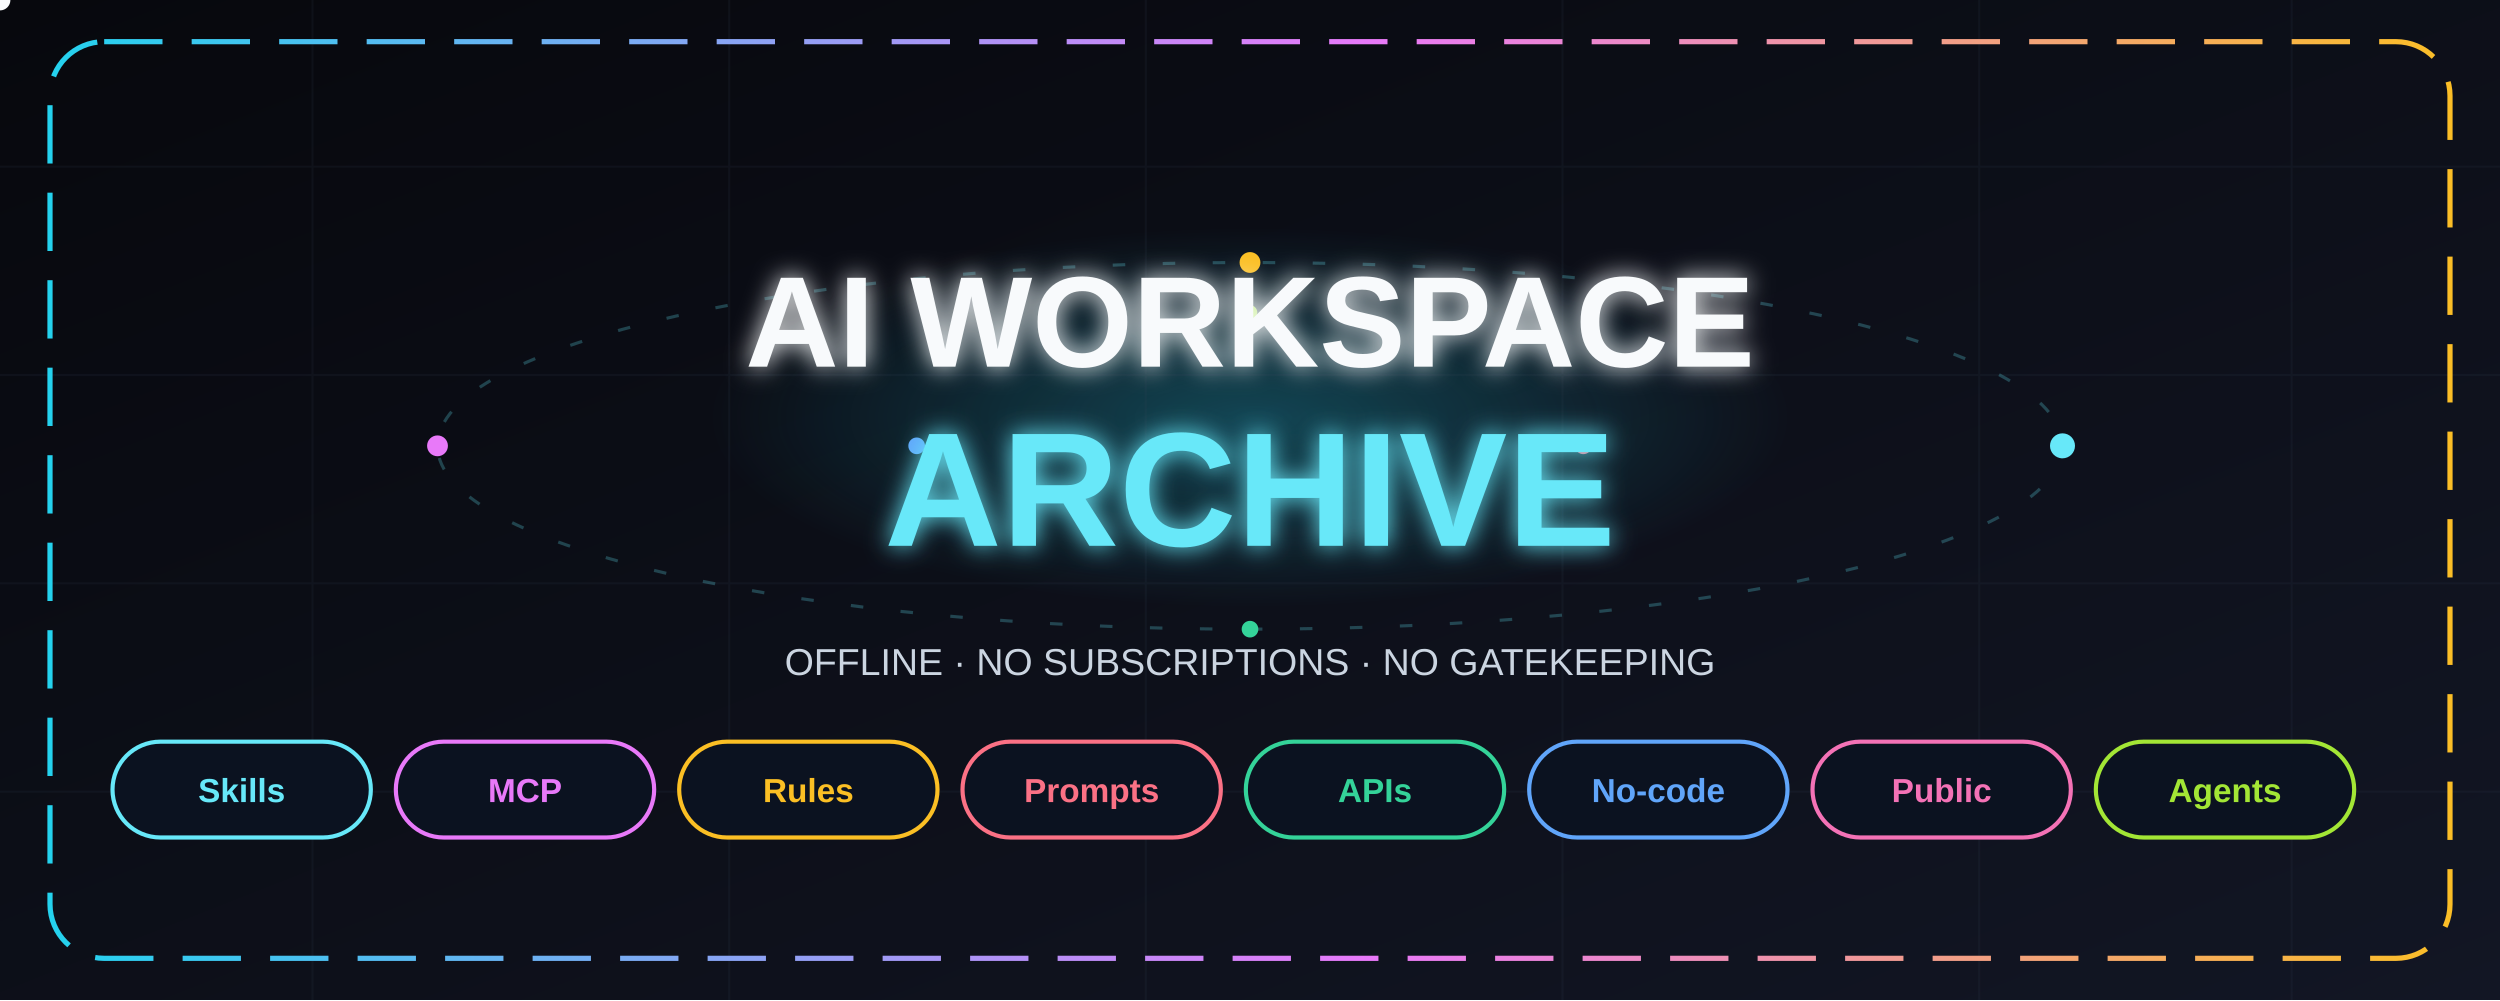
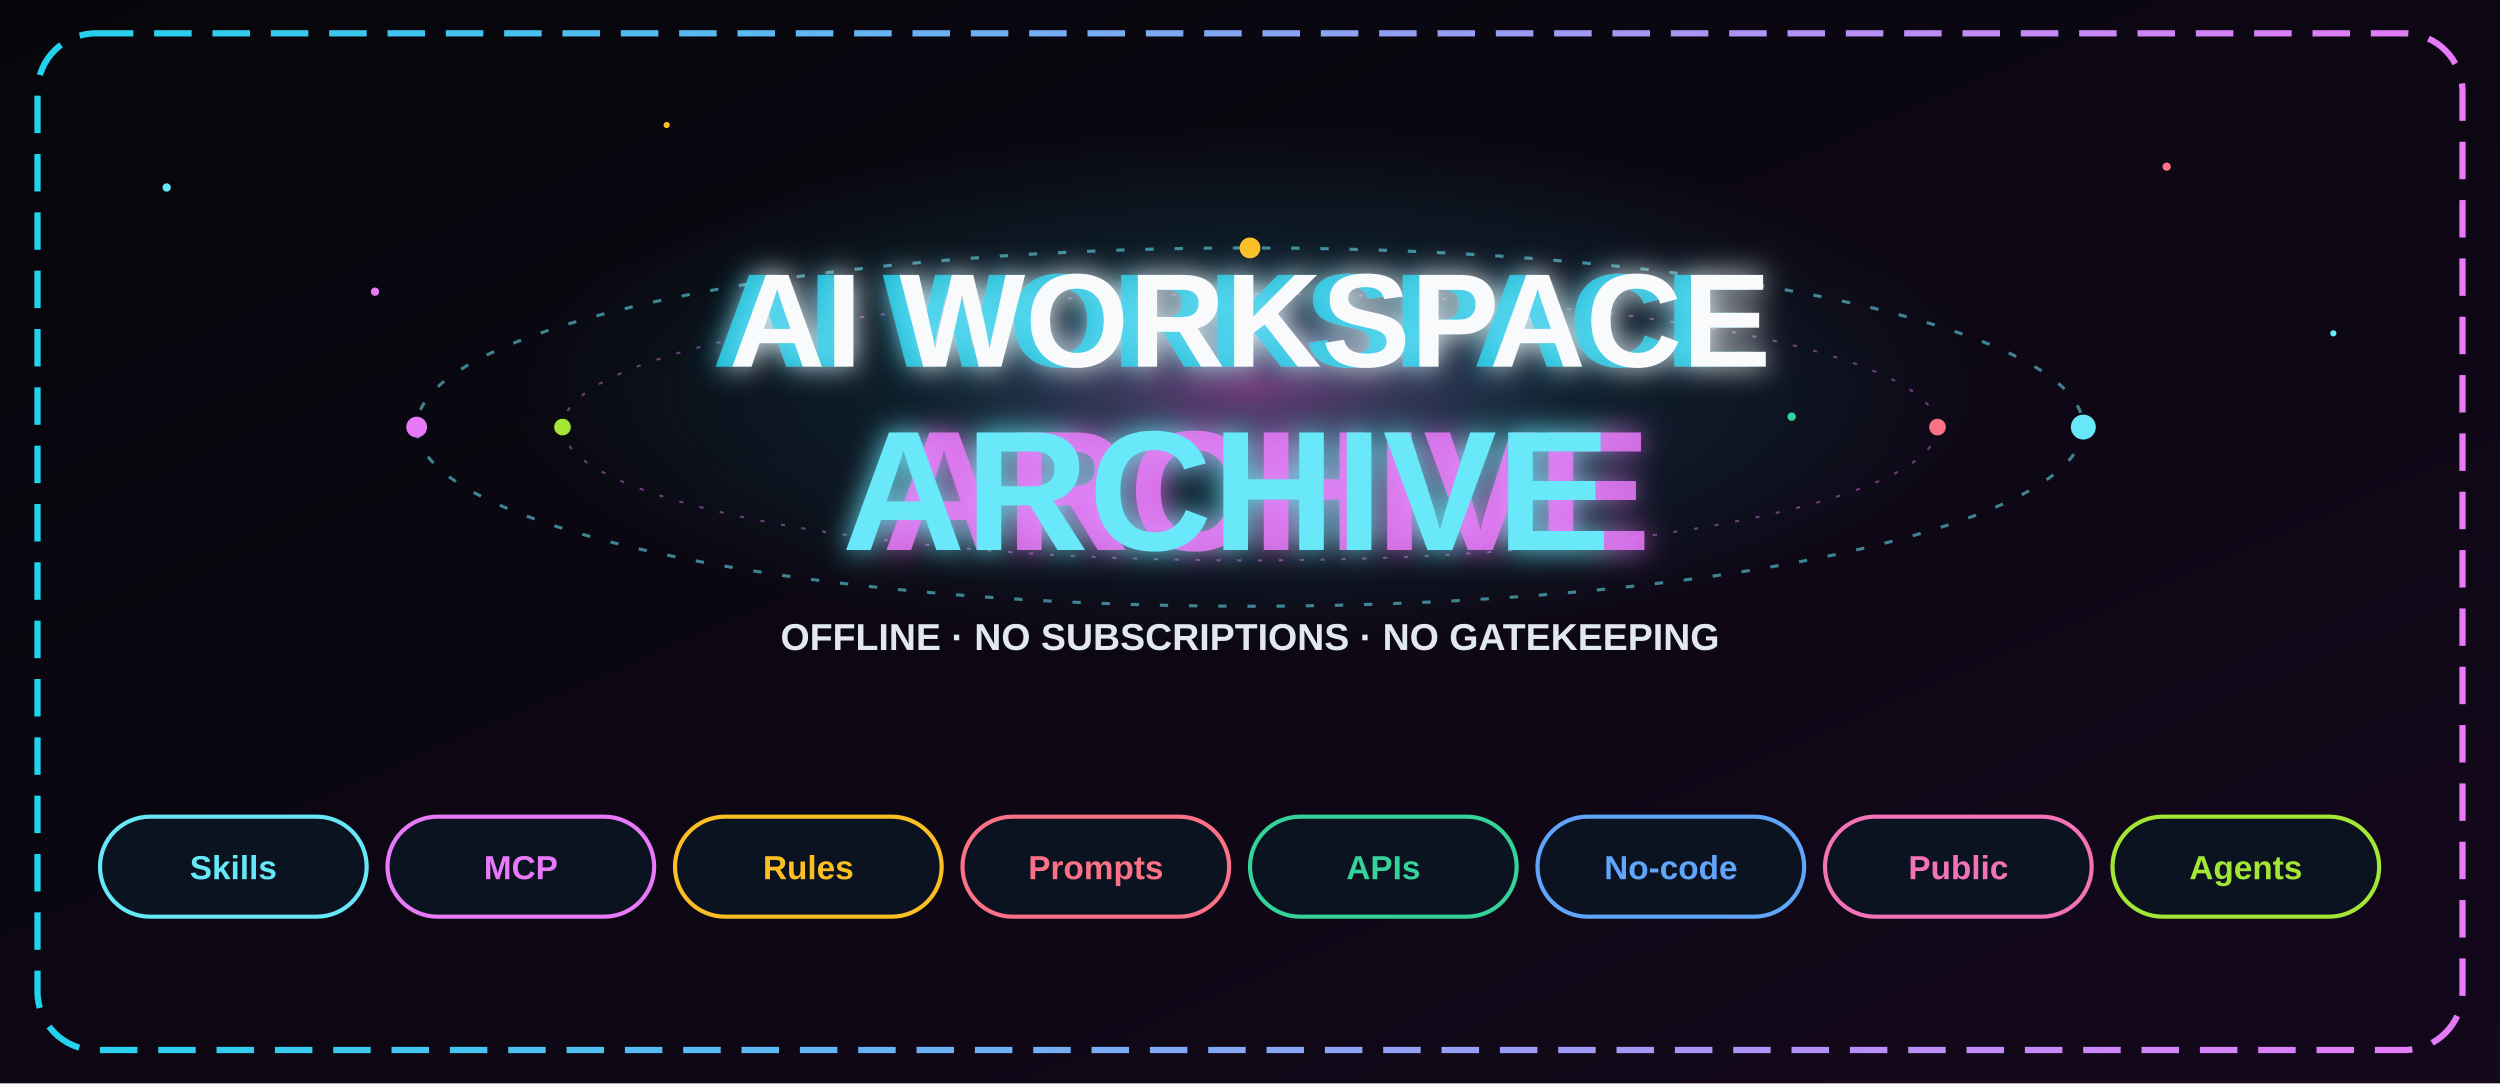
- <svg xmlns="http://www.w3.org/2000/svg" viewBox="0 0 1200 480" width="1200" height="480" role="img" aria-label="AI Workspace Archive">
+ <svg xmlns="http://www.w3.org/2000/svg" viewBox="0 0 1200 520" width="1200" height="520" role="img" aria-label="AI Workspace Archive">
  <defs>
    <linearGradient id="bg" x1="0" y1="0" x2="1" y2="1">
-       <stop offset="0" stop-color="#07080d" />
-       <stop offset="1" stop-color="#121624" />
+       <stop offset="0" stop-color="#05060a" />
+       <stop offset="1" stop-color="#14081c" />
    </linearGradient>
    <linearGradient id="neon" x1="0" y1="0" x2="1" y2="0">
      <stop offset="0" stop-color="#22d3ee">
-         <animate attributeName="stop-color" values="#22d3ee;#e879f9;#fbbf24;#22d3ee" dur="6s" repeatCount="indefinite" />
+         <animate attributeName="stop-color" values="#22d3ee;#e879f9;#fbbf24;#22d3ee" dur="4s" repeatCount="indefinite" />
      </stop>
-       <stop offset="0.55" stop-color="#e879f9">
-         <animate attributeName="stop-color" values="#e879f9;#fbbf24;#22d3ee;#e879f9" dur="6s" repeatCount="indefinite" />
-       </stop>
-       <stop offset="1" stop-color="#fbbf24">
-         <animate attributeName="stop-color" values="#fbbf24;#22d3ee;#e879f9;#fbbf24" dur="6s" repeatCount="indefinite" />
+       <stop offset="1" stop-color="#e879f9">
+         <animate attributeName="stop-color" values="#e879f9;#fbbf24;#22d3ee;#e879f9" dur="4s" repeatCount="indefinite" />
      </stop>
    </linearGradient>
-     <radialGradient id="halo" cx="50%" cy="46%" r="38%">
-       <stop offset="0" stop-color="#22d3ee" stop-opacity="0.28" />
+     <radialGradient id="halo" cx="50%" cy="42%" r="42%">
+       <stop offset="0" stop-color="#e879f9" stop-opacity="0.45" />
+       <stop offset="0.45" stop-color="#22d3ee" stop-opacity="0.12" />
      <stop offset="1" stop-color="#22d3ee" stop-opacity="0" />
    </radialGradient>
    <filter id="glow" x="-40%" y="-40%" width="180%" height="180%">
-       <feGaussianBlur stdDeviation="6" result="b" />
+       <feGaussianBlur stdDeviation="7" result="b" />
      <feMerge>
        <feMergeNode in="b" />
        <feMergeNode in="SourceGraphic" />
      </feMerge>
    </filter>
  </defs>
-   <rect width="1200" height="480" fill="url(#bg)" />
-   <ellipse cx="600" cy="210" rx="340" ry="120" fill="url(#halo)">
-     <animate attributeName="rx" values="280;380;280" dur="4.2s" repeatCount="indefinite" />
-     <animate attributeName="opacity" values="0.55;1;0.55" dur="4.2s" repeatCount="indefinite" />
+   <rect width="1200" height="520" fill="url(#bg)" />
+   <ellipse cx="600" cy="210" rx="420" ry="150" fill="url(#halo)">
+     <animate attributeName="rx" values="300;460;300" dur="3.4s" repeatCount="indefinite" />
+     <animate attributeName="opacity" values="0.45;1;0.45" dur="3.4s" repeatCount="indefinite" />
  </ellipse>
-   <g opacity="0.14" stroke="#334155">
-     <path d="M0 80H1200M0 180H1200M0 280H1200M0 380H1200" />
-     <path d="M150 0V480M350 0V480M550 0V480M750 0V480M950 0V480M1100 0V480" />
+   <g fill="#67e8f9">
+     <circle cx="80" cy="90" r="2">
+       <animate attributeName="cy" values="480;20" dur="7s" repeatCount="indefinite" />
+       <animate attributeName="opacity" values="0;1;0" dur="7s" repeatCount="indefinite" />
+     </circle>
+     <circle cx="180" cy="140" r="2" fill="#e879f9">
+       <animate attributeName="cy" values="500;10" dur="9s" begin="1s" repeatCount="indefinite" />
+     </circle>
+     <circle cx="320" cy="60" r="1.5" fill="#fbbf24">
+       <animate attributeName="cy" values="500;0" dur="6s" begin="0.4s" repeatCount="indefinite" />
+     </circle>
+     <circle cx="860" cy="200" r="2" fill="#34d399">
+       <animate attributeName="cy" values="510;20" dur="8s" begin="1.4s" repeatCount="indefinite" />
+     </circle>
+     <circle cx="1040" cy="80" r="2" fill="#fb7185">
+       <animate attributeName="cy" values="490;10" dur="7.5s" begin="0.8s" repeatCount="indefinite" />
+     </circle>
+     <circle cx="1120" cy="160" r="1.5">
+       <animate attributeName="cy" values="500;30" dur="10s" begin="2s" repeatCount="indefinite" />
+     </circle>
  </g>
-   <rect x="24" y="20" width="1152" height="440" rx="26" fill="none" stroke="url(#neon)" stroke-width="2.5" stroke-dasharray="28 14">
-     <animate attributeName="stroke-dashoffset" values="0;-168" dur="4s" repeatCount="indefinite" />
+   <rect x="18" y="16" width="1164" height="488" rx="28" fill="none" stroke="url(#neon)" stroke-width="3" stroke-dasharray="18 10">
+     <animate attributeName="stroke-dashoffset" values="0;-280" dur="2.8s" repeatCount="indefinite" />
  </rect>
  <g>
-     <animateTransform attributeName="transform" type="rotate" from="0 600 214" to="360 600 214" dur="14s" repeatCount="indefinite" />
-     <ellipse cx="600" cy="214" rx="390" ry="88" fill="none" stroke="#67e8f9" stroke-opacity="0.25" stroke-width="1.5" stroke-dasharray="6 18" />
-     <circle cx="990" cy="214" r="6" fill="#67e8f9" />
-     <circle cx="210" cy="214" r="5" fill="#e879f9" />
-     <circle cx="600" cy="126" r="5" fill="#fbbf24" />
-     <circle cx="600" cy="302" r="4" fill="#34d399" />
+     <animateTransform attributeName="transform" type="rotate" from="0 600 205" to="360 600 205" dur="10s" repeatCount="indefinite" />
+     <ellipse cx="600" cy="205" rx="400" ry="86" fill="none" stroke="#67e8f9" stroke-opacity="0.55" stroke-width="1.5" stroke-dasharray="4 10" />
+     <circle cx="1000" cy="205" r="6" fill="#67e8f9" />
+     <circle cx="200" cy="205" r="5" fill="#e879f9" />
+     <circle cx="600" cy="119" r="5" fill="#fbbf24" />
  </g>
  <g>
-     <animateTransform attributeName="transform" type="rotate" from="360 600 214" to="0 600 214" dur="9s" repeatCount="indefinite" />
-     <circle cx="760" cy="214" r="4" fill="#fb7185" />
-     <circle cx="440" cy="214" r="4" fill="#60a5fa" />
-     <circle cx="600" cy="150" r="3.5" fill="#a3e635" />
+     <animateTransform attributeName="transform" type="rotate" from="360 600 205" to="0 600 205" dur="7s" repeatCount="indefinite" />
+     <ellipse cx="600" cy="205" rx="330" ry="64" fill="none" stroke="#e879f9" stroke-opacity="0.45" stroke-dasharray="2 8" />
+     <circle cx="930" cy="205" r="4" fill="#fb7185" />
+     <circle cx="270" cy="205" r="4" fill="#a3e635" />
  </g>
  <g fill="none" stroke="#67e8f9" stroke-width="2">
-     <ellipse cx="600" cy="214" rx="80" ry="28" opacity="0">
-       <animate attributeName="rx" values="70;260" dur="3.2s" repeatCount="indefinite" />
-       <animate attributeName="ry" values="24;90" dur="3.2s" repeatCount="indefinite" />
-       <animate attributeName="opacity" values="0.55;0" dur="3.2s" repeatCount="indefinite" />
+     <ellipse cx="600" cy="210" rx="60" ry="22" opacity="0">
+       <animate attributeName="rx" values="50;240" dur="2.6s" repeatCount="indefinite" />
+       <animate attributeName="ry" values="18;78" dur="2.6s" repeatCount="indefinite" />
+       <animate attributeName="opacity" values="0.7;0" dur="2.6s" repeatCount="indefinite" />
    </ellipse>
-     <ellipse cx="600" cy="214" rx="80" ry="28" opacity="0">
-       <animate attributeName="rx" values="70;260" dur="3.2s" begin="1.6s" repeatCount="indefinite" />
-       <animate attributeName="ry" values="24;90" dur="3.2s" begin="1.6s" repeatCount="indefinite" />
-       <animate attributeName="opacity" values="0.4;0" dur="3.2s" begin="1.6s" repeatCount="indefinite" />
+     <ellipse cx="600" cy="210" rx="60" ry="22" opacity="0">
+       <animate attributeName="rx" values="50;240" dur="2.6s" begin="1.3s" repeatCount="indefinite" />
+       <animate attributeName="ry" values="18;78" dur="2.6s" begin="1.3s" repeatCount="indefinite" />
+       <animate attributeName="opacity" values="0.5;0" dur="2.6s" begin="1.3s" repeatCount="indefinite" />
    </ellipse>
  </g>
-   <g filter="url(#glow)" font-family="Arial, Helvetica, sans-serif" text-anchor="middle">
+   <g filter="url(#glow)" font-family="Arial, Helvetica, sans-serif" font-weight="700" text-anchor="middle">
+     <g opacity="0.85">
+       <text x="592" y="176" fill="#22d3ee" font-size="64">AI WORKSPACE</text>
+       <text x="608" y="264" fill="#e879f9" font-size="82">ARCHIVE</text>
+       <animate attributeName="opacity" values="0;0.9;0;0;0.75;0" dur="1.8s" repeatCount="indefinite" />
+     </g>
+     <text x="600" y="176" fill="#f8fafc" font-size="64">AI WORKSPACE</text>
+     <text x="600" y="264" fill="#67e8f9" font-size="82">ARCHIVE
+       <animate attributeName="fill" values="#67e8f9;#e879f9;#fbbf24;#67e8f9" dur="4.5s" repeatCount="indefinite" />
+     </text>
+   </g>
+   <text x="600" y="312" text-anchor="middle" fill="#e2e8f0" font-family="Arial, Helvetica, sans-serif" font-size="18" font-weight="700">OFFLINE   ·   NO SUBSCRIPTIONS   ·   NO GATEKEEPING</text>
+   <g font-family="Arial, Helvetica, sans-serif" font-size="16" font-weight="700" text-anchor="middle">
    <g>
-       <text x="600" y="176" fill="#f8fafc" font-size="62" font-weight="700">AI WORKSPACE</text>
-       <animate attributeName="opacity" values="1;0.72;1;1;0.4;1" keyTimes="0;0.08;0.14;0.62;0.66;1" dur="3.1s" repeatCount="indefinite" />
+       <rect x="48" y="392" width="128" height="48" rx="24" fill="#0b1220" stroke="#67e8f9" stroke-width="2" />
+       <text x="112" y="422" fill="#67e8f9">Skills</text>
+       <animateTransform attributeName="transform" type="translate" values="0 0;0 -8;0 0" dur="1.8s" repeatCount="indefinite" />
    </g>
    <g>
-       <text x="600" y="262" fill="#67e8f9" font-size="78" font-weight="700">ARCHIVE</text>
-       <animate attributeName="opacity" values="1;1;0.35;1" keyTimes="0;0.72;0.78;0.86" dur="2.4s" repeatCount="indefinite" />
-       <animate attributeName="fill" values="#67e8f9;#e879f9;#fbbf24;#67e8f9" dur="6s" repeatCount="indefinite" />
-     </g>
-   </g>
-   <line x1="430" y1="286" x2="770" y2="286" stroke="url(#neon)" stroke-width="3" stroke-linecap="round" />
-   <circle r="5" fill="#f8fafc">
-     <animate attributeName="cx" values="430;770;430" dur="2.8s" repeatCount="indefinite" />
-     <animate attributeName="cy" values="286;286;286" dur="2.8s" repeatCount="indefinite" />
-   </circle>
-   <text x="600" y="324" text-anchor="middle" fill="#cbd5e1" font-family="Arial, Helvetica, sans-serif" font-size="18">OFFLINE   ·   NO SUBSCRIPTIONS   ·   NO GATEKEEPING</text>
-   <g font-family="Arial, Helvetica, sans-serif" font-size="16" font-weight="700" text-anchor="middle">
-     <g>
-       <rect x="54" y="356" width="124" height="46" rx="23" fill="#0b1220" stroke="#67e8f9" stroke-width="2" />
-       <text x="116" y="385" fill="#67e8f9">Skills</text>
-       <animateTransform attributeName="transform" type="translate" values="0 0;0 -6;0 0" dur="2.4s" repeatCount="indefinite" />
+       <rect x="186" y="392" width="128" height="48" rx="24" fill="#0b1220" stroke="#e879f9" stroke-width="2" />
+       <text x="250" y="422" fill="#e879f9">MCP</text>
+       <animateTransform attributeName="transform" type="translate" values="0 0;0 -8;0 0" dur="1.8s" begin="0.22s" repeatCount="indefinite" />
    </g>
    <g>
-       <rect x="190" y="356" width="124" height="46" rx="23" fill="#0b1220" stroke="#e879f9" stroke-width="2" />
-       <text x="252" y="385" fill="#e879f9">MCP</text>
-       <animateTransform attributeName="transform" type="translate" values="0 0;0 -6;0 0" dur="2.4s" begin="0.3s" repeatCount="indefinite" />
+       <rect x="324" y="392" width="128" height="48" rx="24" fill="#0b1220" stroke="#fbbf24" stroke-width="2" />
+       <text x="388" y="422" fill="#fbbf24">Rules</text>
+       <animateTransform attributeName="transform" type="translate" values="0 0;0 -8;0 0" dur="1.8s" begin="0.44s" repeatCount="indefinite" />
    </g>
    <g>
-       <rect x="326" y="356" width="124" height="46" rx="23" fill="#0b1220" stroke="#fbbf24" stroke-width="2" />
-       <text x="388" y="385" fill="#fbbf24">Rules</text>
-       <animateTransform attributeName="transform" type="translate" values="0 0;0 -6;0 0" dur="2.4s" begin="0.6s" repeatCount="indefinite" />
+       <rect x="462" y="392" width="128" height="48" rx="24" fill="#0b1220" stroke="#fb7185" stroke-width="2" />
+       <text x="526" y="422" fill="#fb7185">Prompts</text>
+       <animateTransform attributeName="transform" type="translate" values="0 0;0 -8;0 0" dur="1.8s" begin="0.66s" repeatCount="indefinite" />
    </g>
    <g>
-       <rect x="462" y="356" width="124" height="46" rx="23" fill="#0b1220" stroke="#fb7185" stroke-width="2" />
-       <text x="524" y="385" fill="#fb7185">Prompts</text>
-       <animateTransform attributeName="transform" type="translate" values="0 0;0 -6;0 0" dur="2.4s" begin="0.9s" repeatCount="indefinite" />
+       <rect x="600" y="392" width="128" height="48" rx="24" fill="#0b1220" stroke="#34d399" stroke-width="2" />
+       <text x="664" y="422" fill="#34d399">APIs</text>
+       <animateTransform attributeName="transform" type="translate" values="0 0;0 -8;0 0" dur="1.8s" begin="0.88s" repeatCount="indefinite" />
    </g>
    <g>
-       <rect x="598" y="356" width="124" height="46" rx="23" fill="#0b1220" stroke="#34d399" stroke-width="2" />
-       <text x="660" y="385" fill="#34d399">APIs</text>
-       <animateTransform attributeName="transform" type="translate" values="0 0;0 -6;0 0" dur="2.4s" begin="1.2s" repeatCount="indefinite" />
+       <rect x="738" y="392" width="128" height="48" rx="24" fill="#0b1220" stroke="#60a5fa" stroke-width="2" />
+       <text x="802" y="422" fill="#60a5fa">No-code</text>
+       <animateTransform attributeName="transform" type="translate" values="0 0;0 -8;0 0" dur="1.8s" begin="1.1s" repeatCount="indefinite" />
    </g>
    <g>
-       <rect x="734" y="356" width="124" height="46" rx="23" fill="#0b1220" stroke="#60a5fa" stroke-width="2" />
-       <text x="796" y="385" fill="#60a5fa">No-code</text>
-       <animateTransform attributeName="transform" type="translate" values="0 0;0 -6;0 0" dur="2.4s" begin="1.5s" repeatCount="indefinite" />
+       <rect x="876" y="392" width="128" height="48" rx="24" fill="#0b1220" stroke="#f472b6" stroke-width="2" />
+       <text x="940" y="422" fill="#f472b6">Public</text>
+       <animateTransform attributeName="transform" type="translate" values="0 0;0 -8;0 0" dur="1.8s" begin="1.32s" repeatCount="indefinite" />
    </g>
    <g>
-       <rect x="870" y="356" width="124" height="46" rx="23" fill="#0b1220" stroke="#f472b6" stroke-width="2" />
-       <text x="932" y="385" fill="#f472b6">Public</text>
-       <animateTransform attributeName="transform" type="translate" values="0 0;0 -6;0 0" dur="2.4s" begin="1.8s" repeatCount="indefinite" />
-     </g>
-     <g>
-       <rect x="1006" y="356" width="124" height="46" rx="23" fill="#0b1220" stroke="#a3e635" stroke-width="2" />
-       <text x="1068" y="385" fill="#a3e635">Agents</text>
-       <animateTransform attributeName="transform" type="translate" values="0 0;0 -6;0 0" dur="2.4s" begin="2.1s" repeatCount="indefinite" />
+       <rect x="1014" y="392" width="128" height="48" rx="24" fill="#0b1220" stroke="#a3e635" stroke-width="2" />
+       <text x="1078" y="422" fill="#a3e635">Agents</text>
+       <animateTransform attributeName="transform" type="translate" values="0 0;0 -8;0 0" dur="1.8s" begin="1.54s" repeatCount="indefinite" />
    </g>
  </g>
</svg>
